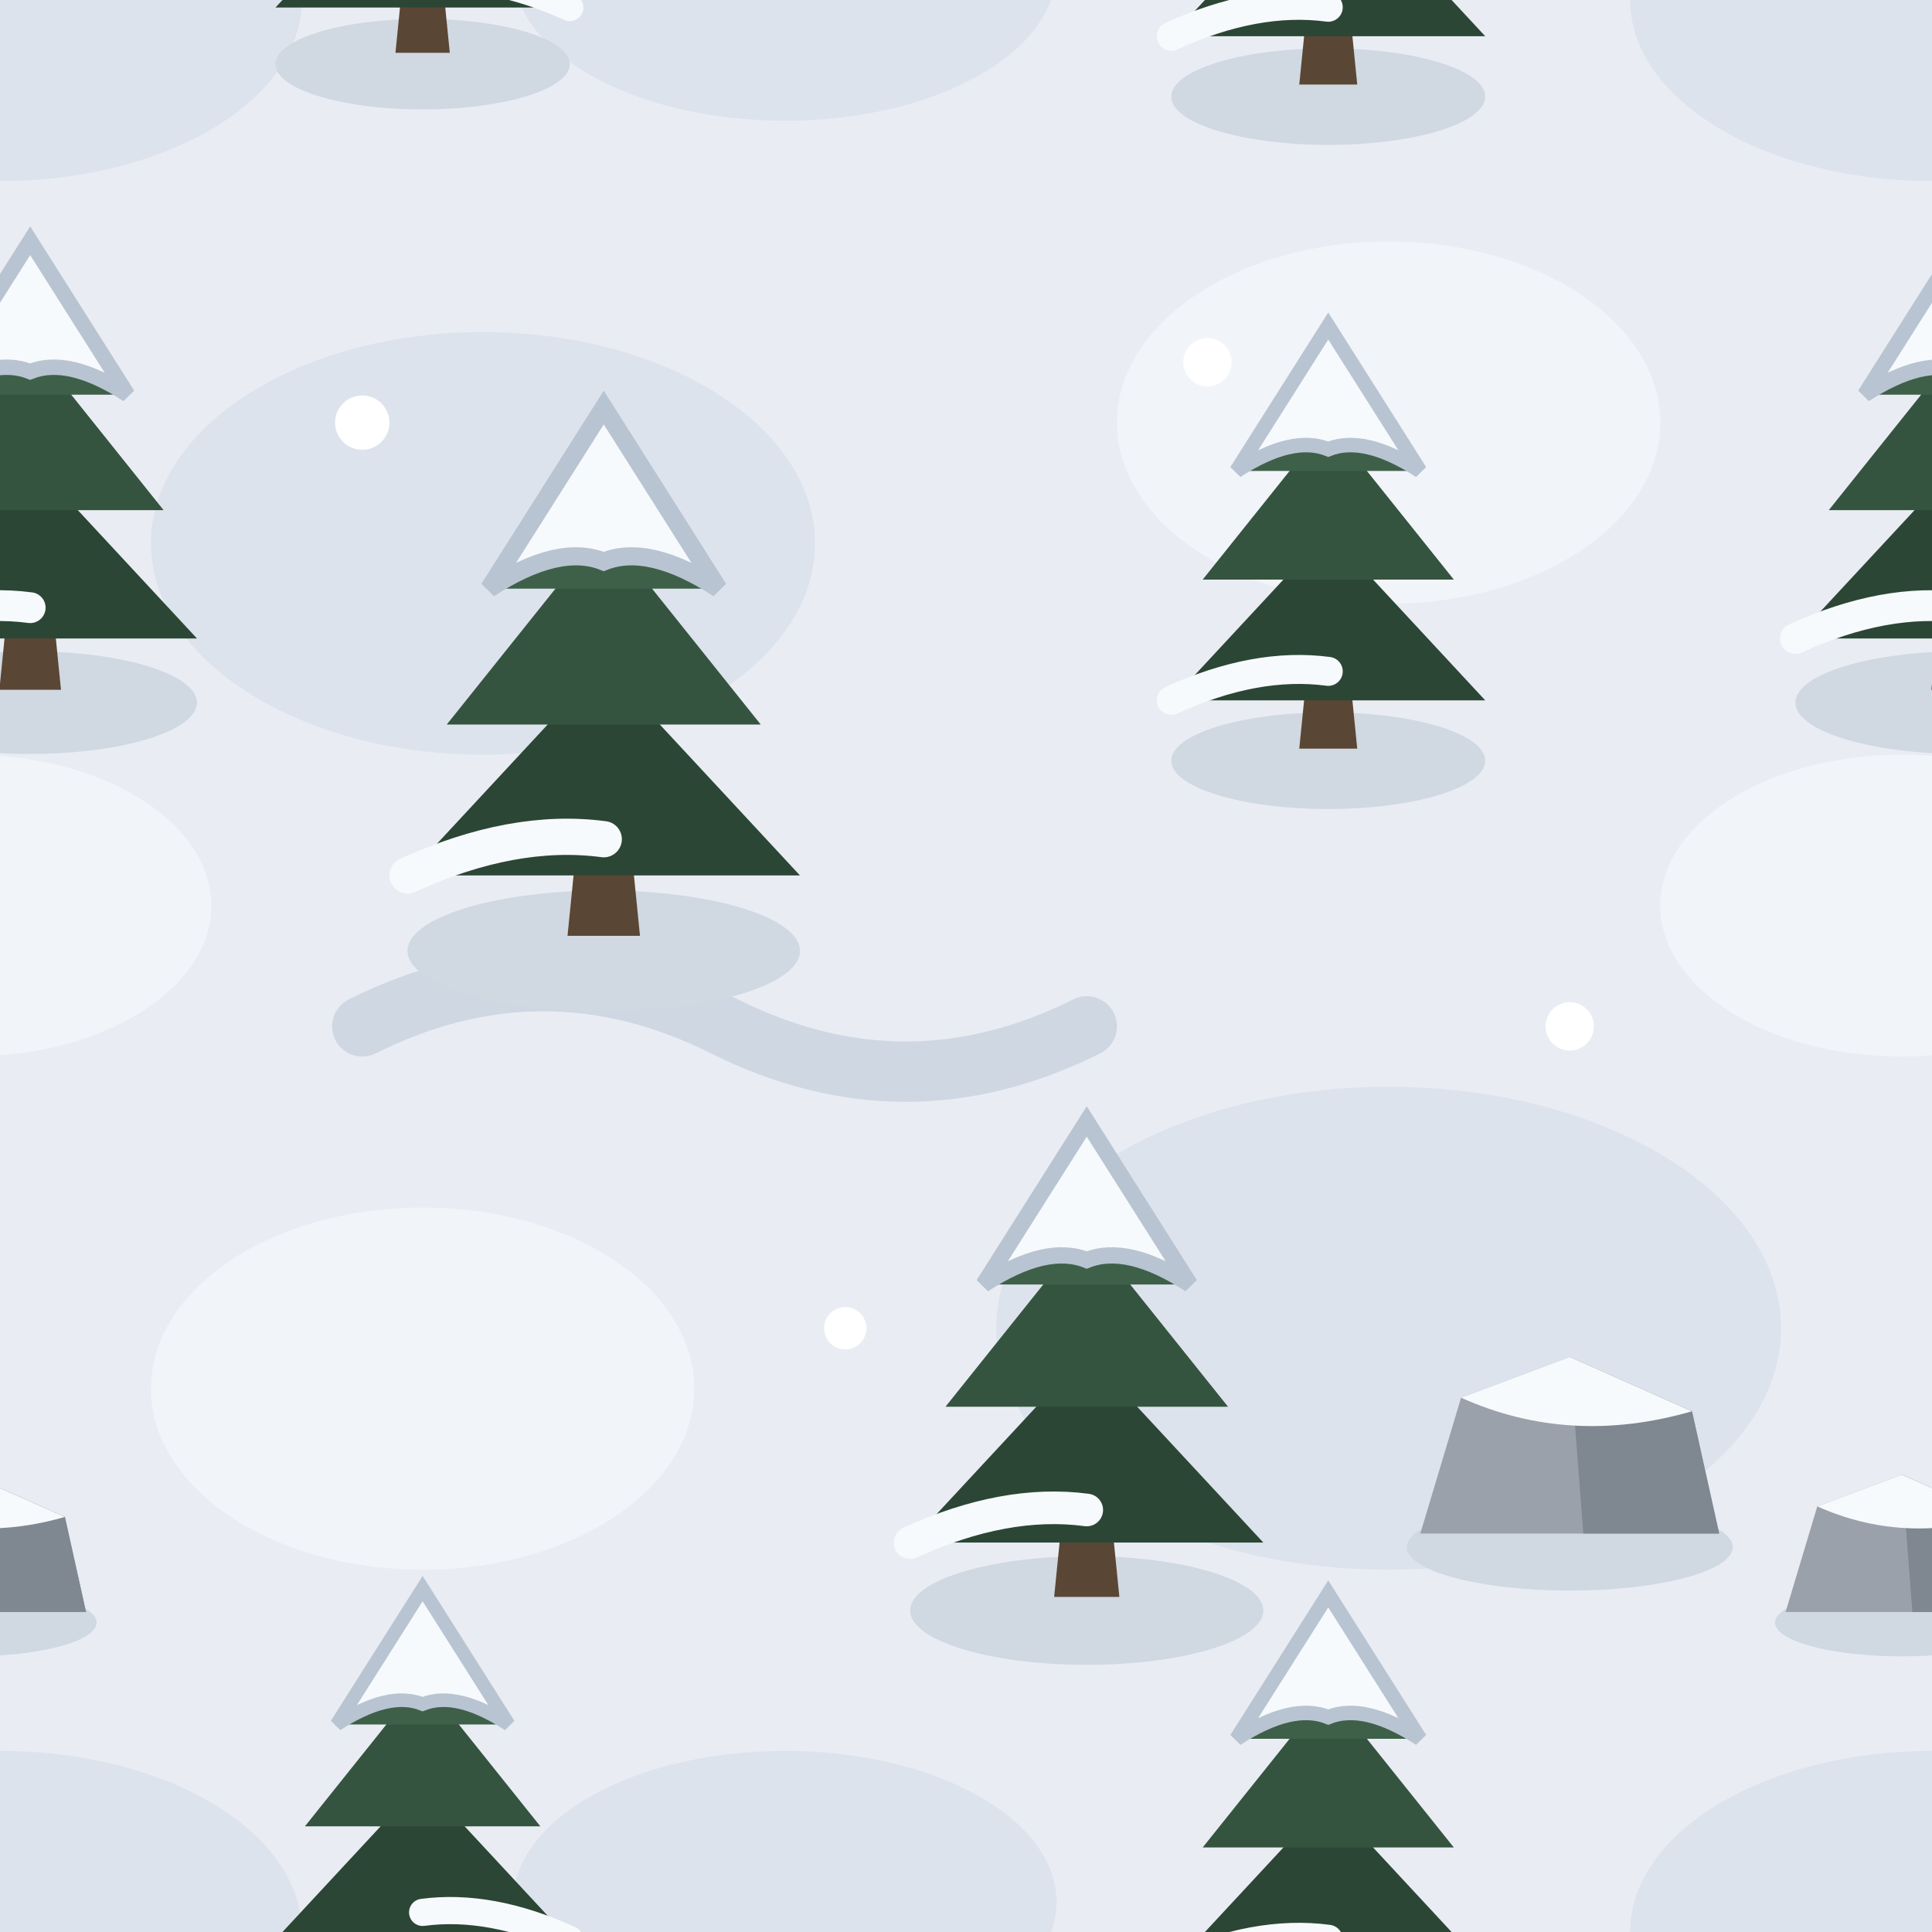
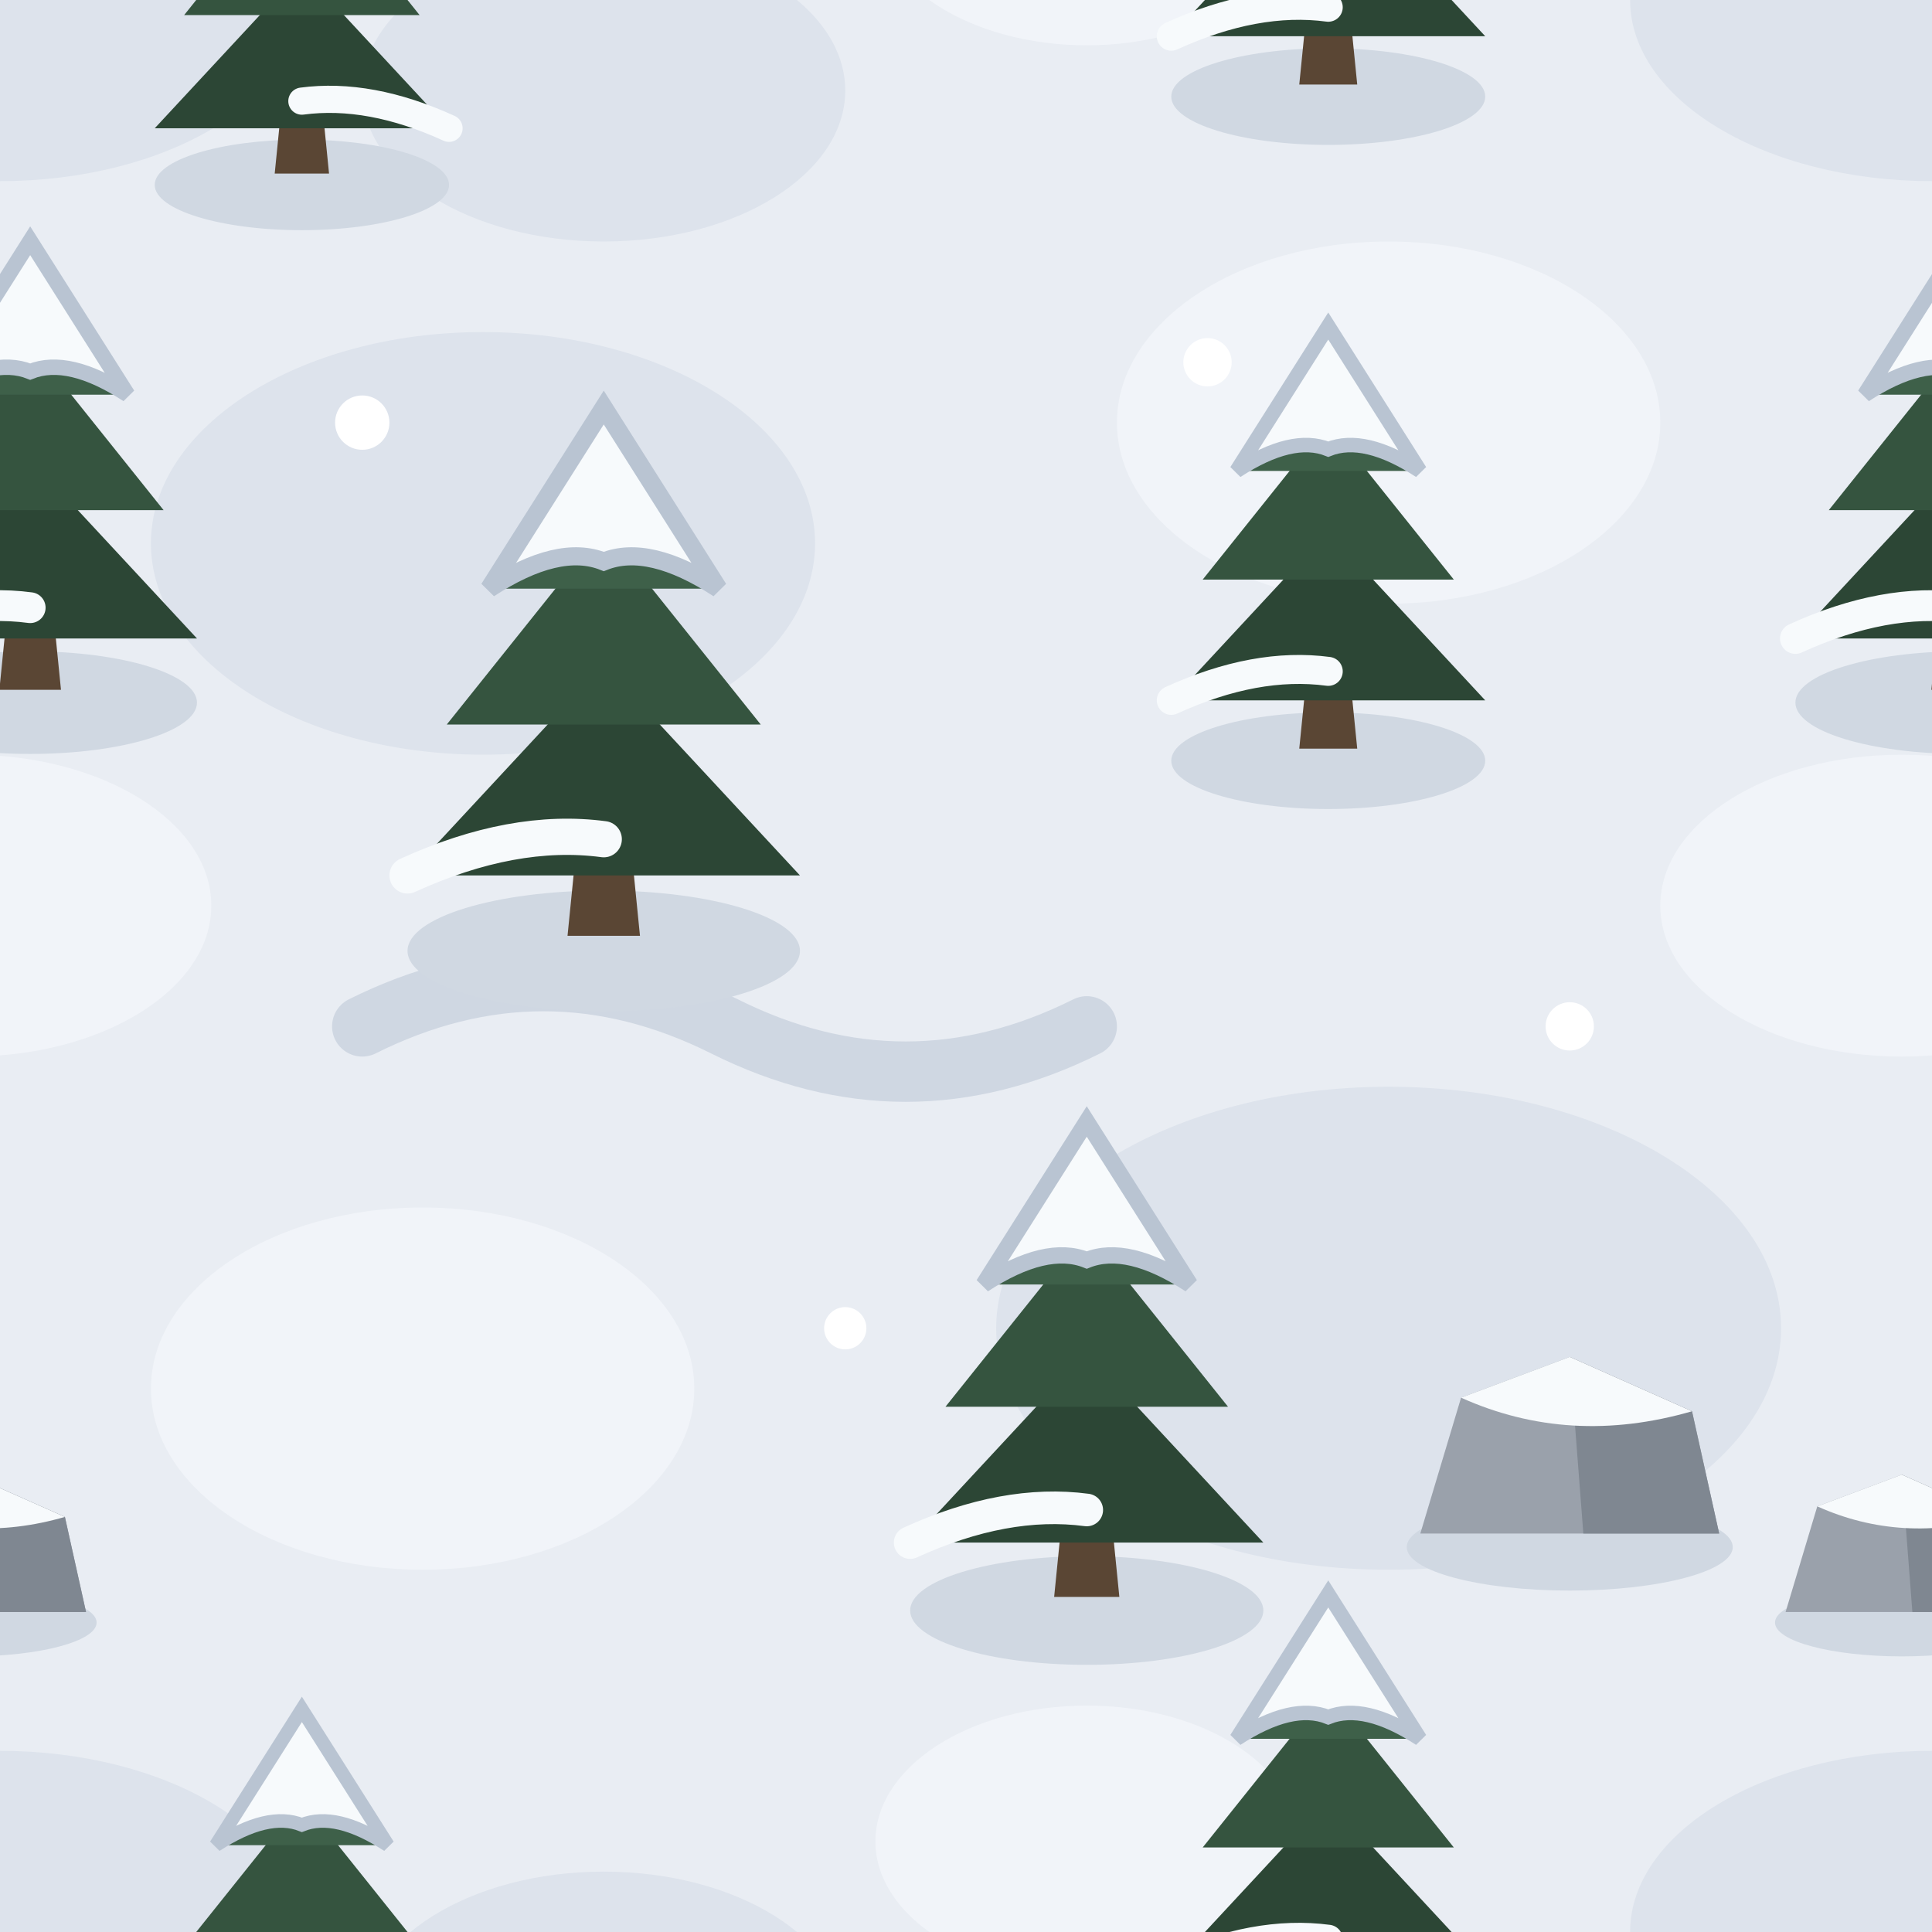
<svg xmlns="http://www.w3.org/2000/svg" viewBox="0 0 64 64">
  <defs>
    <g id="pn">
      <ellipse cx="0" cy="1.5" rx="6.5" ry="2" fill="#d0d8e2" />
      <path d="M-1.2 1 L1.2 1 L0.9 -2 L-0.9 -2 Z" fill="#5a4634" />
      <polygon points="-6.5,-1 0,-8 6.5,-1" fill="#2c4635" />
      <polygon points="-5.2,-6 0,-12.5 5.2,-6" fill="#35543f" />
      <polygon points="-3.8,-10.5 0,-16.5 3.8,-10.5" fill="#3e6049" />
      <path d="M-3.8 -10.5 L0 -16.5 L3.8 -10.5 Q1.5 -12 0 -11.4 Q-1.5 -12 -3.8 -10.5 Z" fill="#f7fafc" stroke="#b9c4d2" stroke-width="0.6" />
      <path d="M-6.5 -1 Q-3 -2.6 0 -2.2" stroke="#f7fafc" stroke-width="1.2" fill="none" stroke-linecap="round" />
    </g>
    <g id="rk">
      <ellipse cx="0" cy="2.5" rx="6" ry="1.6" fill="#d0d8e2" />
      <path d="M-5.5 2 L-4 -3 L0 -4.5 L4.5 -2.5 L5.5 2 Z" fill="#9aa1ab" />
      <path d="M0 -4.5 L4.5 -2.5 L5.5 2 L0.5 2 Z" fill="#7f8791" />
      <path d="M-4 -3 L0 -4.5 L4.5 -2.5 Q0 -1.2 -4 -3 Z" fill="#f7fafc" />
    </g>
  </defs>
  <rect width="64" height="64" fill="#e9edf3" />
  <g fill="#dde3ec">
    <ellipse cx="16" cy="18" rx="11" ry="7" />
    <ellipse cx="46" cy="44" rx="13" ry="8" />
  </g>
  <g fill="#f1f4f9">
    <ellipse cx="46" cy="14" rx="9" ry="6" />
    <ellipse cx="14" cy="46" rx="9" ry="6" />
  </g>
  <g>
    <ellipse cx="0" cy="0" rx="10" ry="6" fill="#dde3ec" />
    <ellipse cx="64" cy="0" rx="10" ry="6" fill="#dde3ec" />
    <ellipse cx="0" cy="64" rx="10" ry="6" fill="#dde3ec" />
    <ellipse cx="64" cy="64" rx="10" ry="6" fill="#dde3ec" />
    <ellipse cx="-1" cy="30" rx="8" ry="5" fill="#f1f4f9" />
    <ellipse cx="63" cy="30" rx="8" ry="5" fill="#f1f4f9" />
-     <ellipse cx="26" cy="-1" rx="9" ry="5" fill="#dde3ec" />
-     <ellipse cx="26" cy="63" rx="9" ry="5" fill="#dde3ec" />
+     <ellipse cx="20" cy="3" rx="8" ry="5" fill="#dde3ec" />
+     <ellipse cx="20" cy="67" rx="8" ry="5" fill="#dde3ec" />
+     <ellipse cx="36" cy="-3" rx="7" ry="4.5" fill="#f1f4f9" />
+     <ellipse cx="36" cy="61" rx="7" ry="4.5" fill="#f1f4f9" />
    <use href="#pn" transform="translate(1 22) scale(0.85)" />
    <use href="#pn" transform="translate(65 22) scale(0.85)" />
    <use href="#pn" transform="translate(44 2) scale(0.8)" />
    <use href="#pn" transform="translate(44 66) scale(0.8)" />
-     <use href="#pn" transform="translate(14 1) scale(-0.75 0.75)" />
-     <use href="#pn" transform="translate(14 65) scale(-0.75 0.75)" />
+     <use href="#pn" transform="translate(10 5) scale(-0.75 0.75)" />
+     <use href="#pn" transform="translate(10 69) scale(-0.75 0.75)" />
    <use href="#rk" transform="translate(-1 52) scale(0.7)" />
    <use href="#rk" transform="translate(63 52) scale(0.7)" />
  </g>
  <path d="M12 34 Q18 31 24 34 Q30 37 36 34" stroke="#cfd7e2" stroke-width="2" fill="none" stroke-linecap="round" />
  <g fill="#ffffff">
    <circle cx="12" cy="14" r="0.9" />
    <circle cx="52" cy="34" r="0.8" />
    <circle cx="28" cy="44" r="0.7" />
    <circle cx="40" cy="12" r="0.8" />
  </g>
  <use href="#pn" transform="translate(44 24) scale(0.8)" />
  <use href="#pn" transform="translate(20 30)" />
  <use href="#rk" transform="translate(52 49) scale(0.9)" />
  <use href="#pn" transform="translate(36 52) scale(0.9)" />
</svg>
